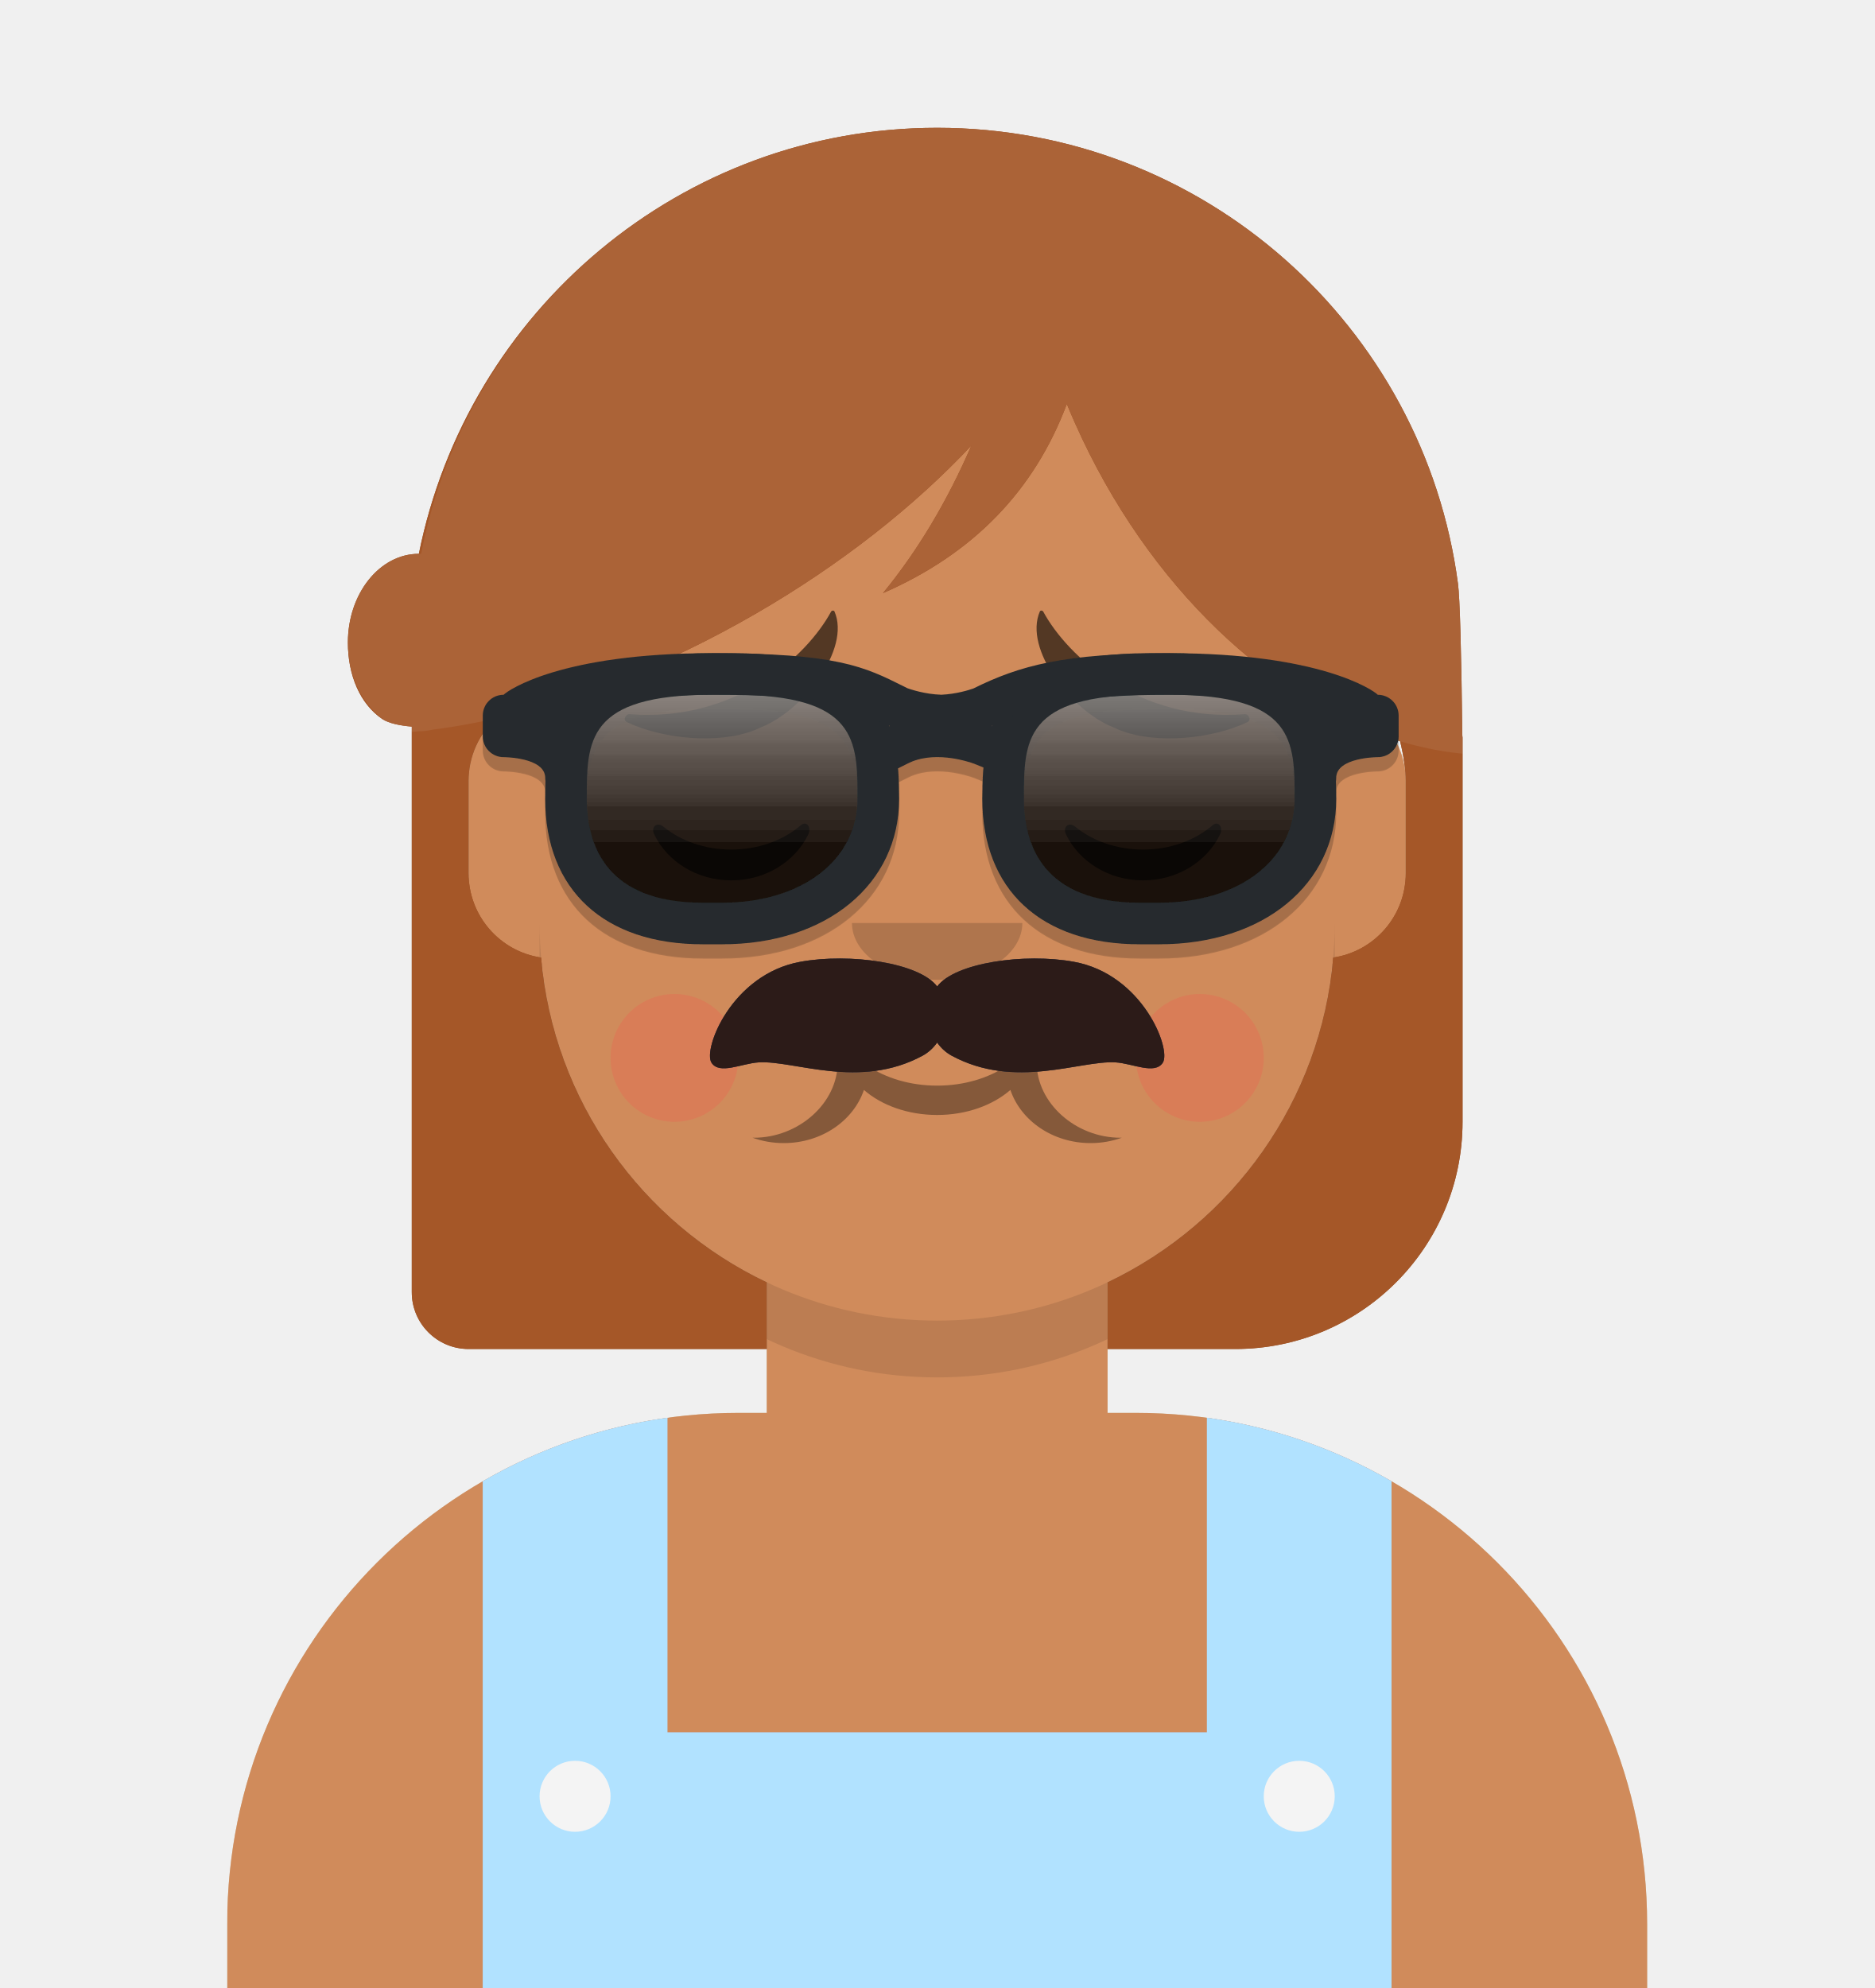
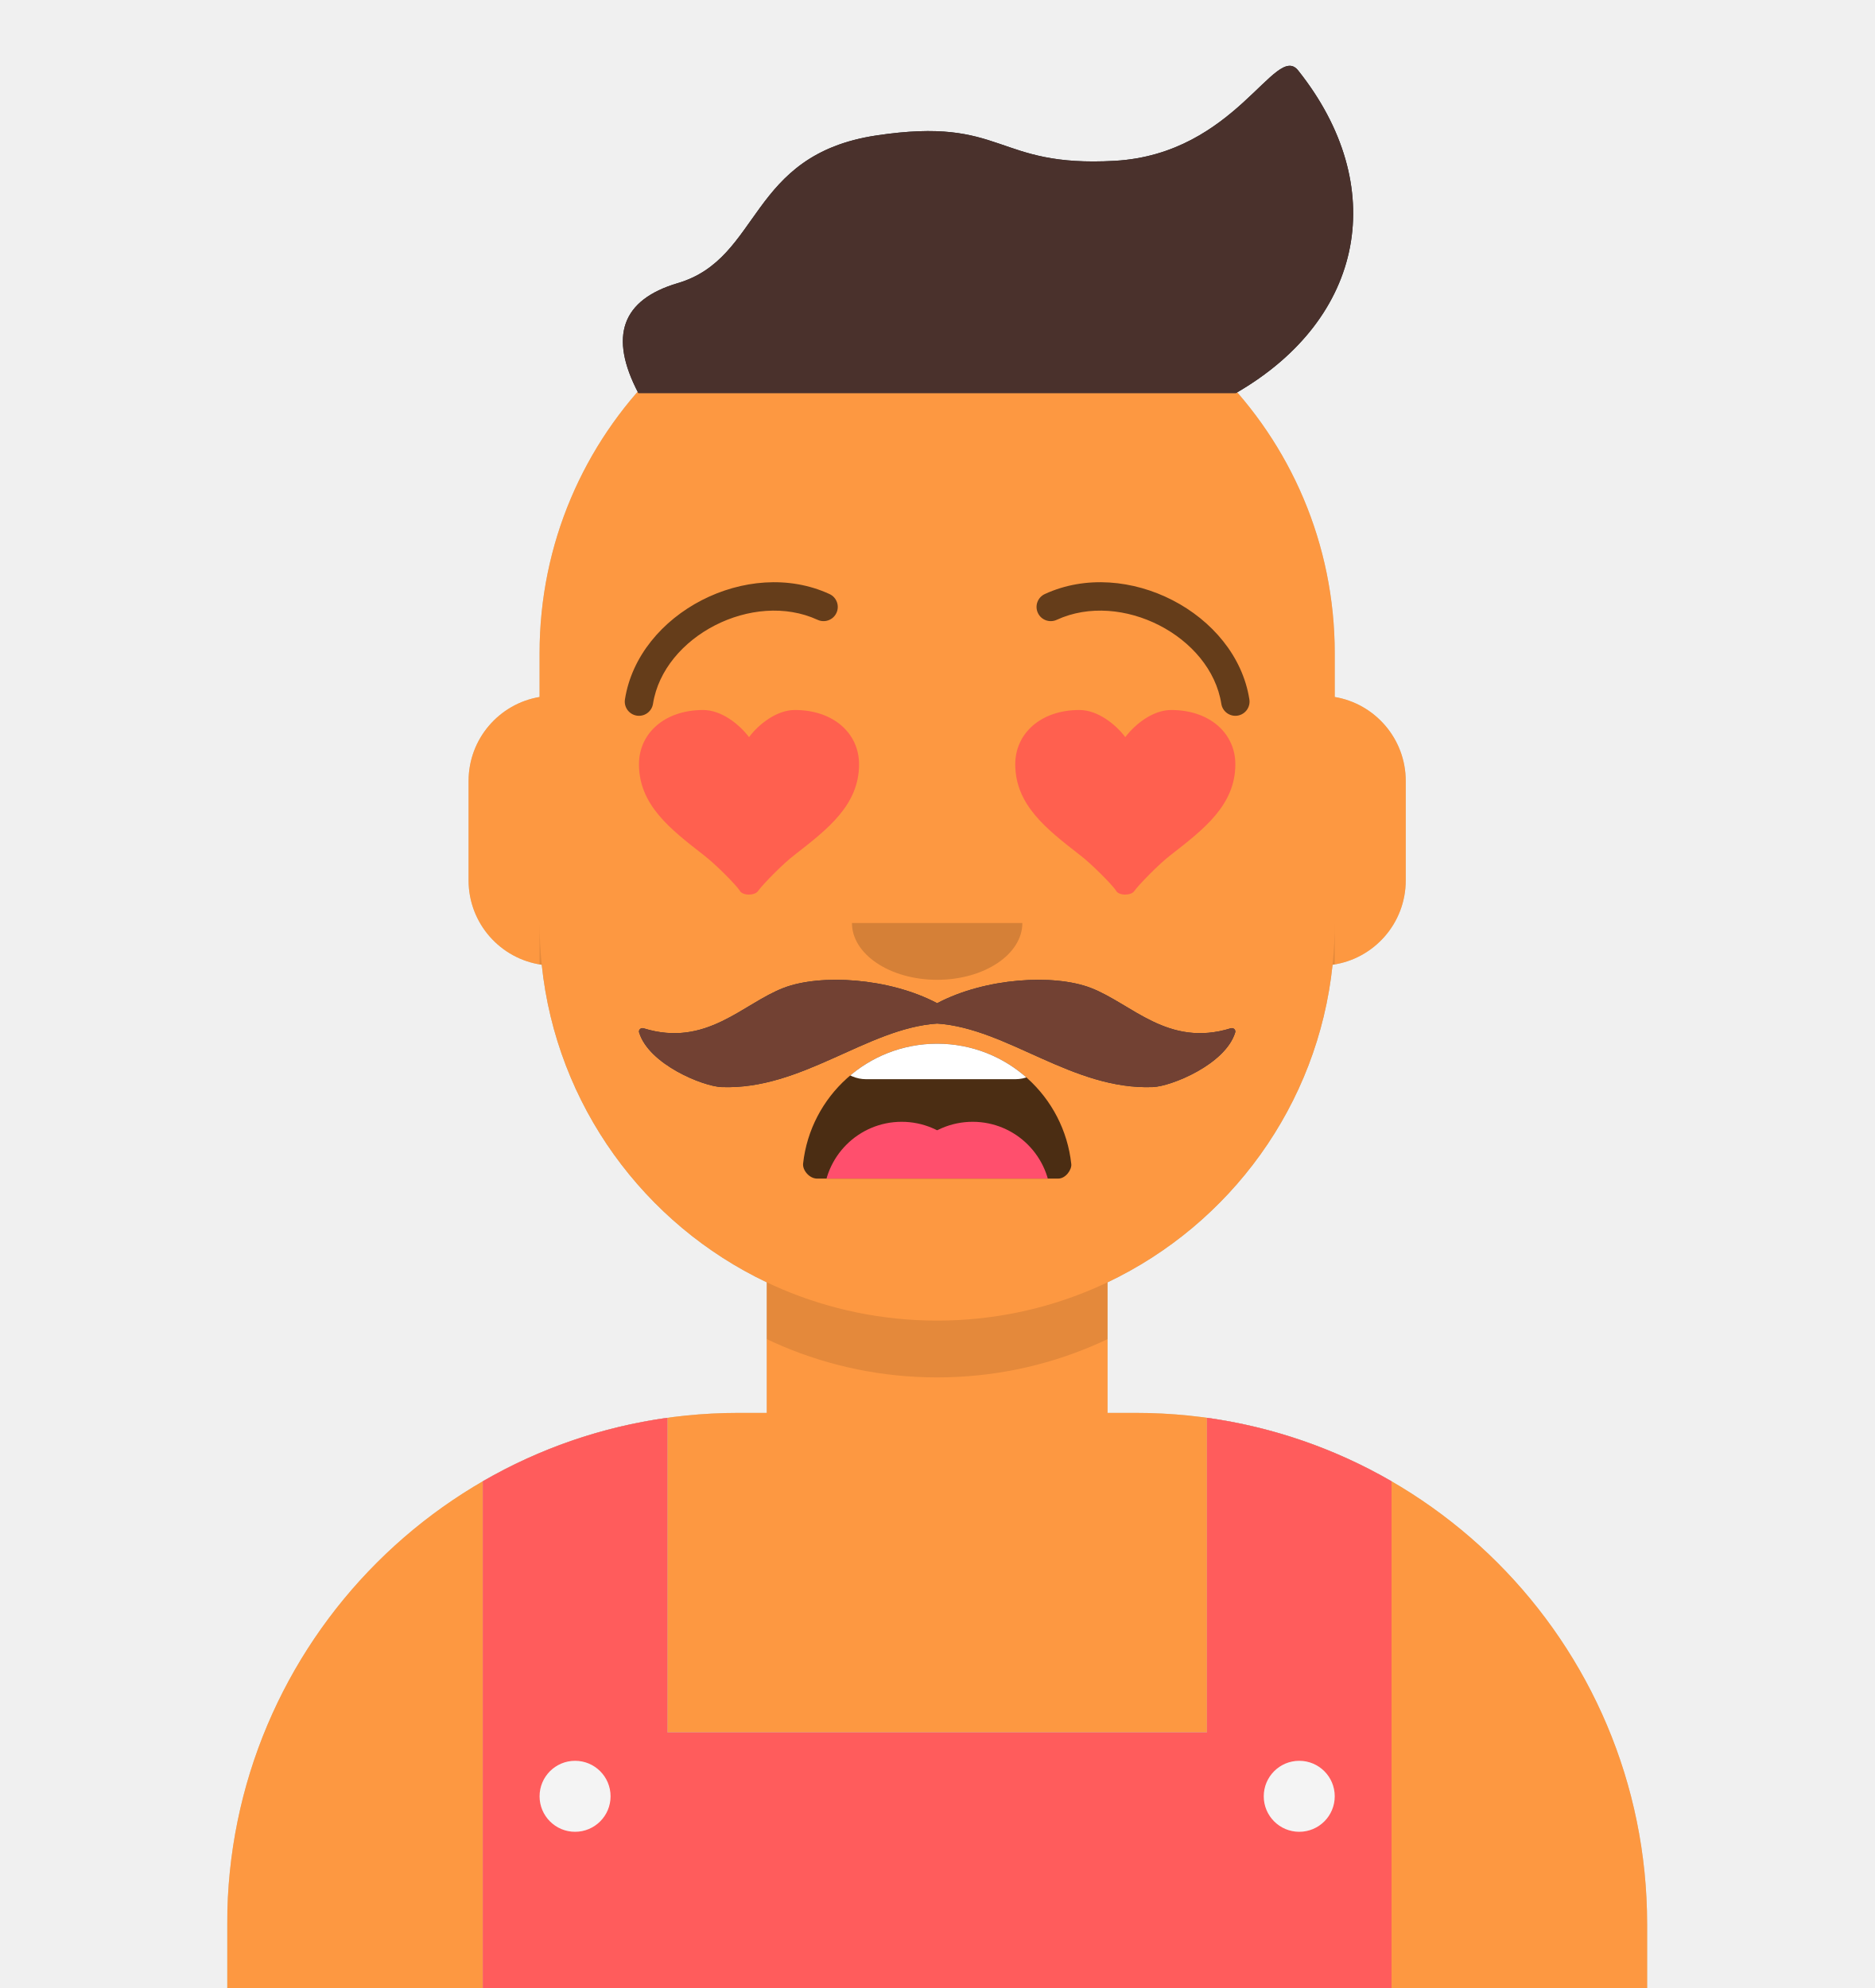
<svg xmlns="http://www.w3.org/2000/svg" xmlns:xlink="http://www.w3.org/1999/xlink" width="264px" height="280px" viewBox="0 0 264 280" version="1.1">
  <defs>
    <circle id="react-path-1" cx="120" cy="120" r="120" />
    <path d="M12,160 C12,226.274 65.726,280 132,280 C198.274,280 252,226.274 252,160 L264,160 L264,-1.42108547e-14 L-3.19744231e-14,-1.42108547e-14 L-3.19744231e-14,160 L12,160 Z" id="react-path-2" />
    <path d="M124,144.611 L124,163 L128,163 L128,163 C167.765,163 200,195.235 200,235 L200,244 L0,244 L0,235 C-4.86974701e-15,195.235 32.235,163 72,163 L72,163 L76,163 L76,144.611 C58.763,136.422 46.372,119.687 44.305,99.881 C38.48,99.058 34,94.052 34,88 L34,74 C34,68.054 38.325,63.118 44,62.166 L44,56 L44,56 C44,25.072 69.072,5.68137151e-15 100,0 L100,0 L100,0 C130.928,-5.68137151e-15 156,25.072 156,56 L156,62.166 C161.675,63.118 166,68.054 166,74 L166,88 C166,94.052 161.52,99.058 155.695,99.881 C153.628,119.687 141.237,136.422 124,144.611 Z" id="react-path-3" />
  </defs>
  <g id="Avataaar" stroke="none" stroke-width="1" fill="none" fill-rule="evenodd">
    <g transform="translate(-825, -1100)" id="Avataaar/Circle">
      <g transform="translate(825, 1100)">
        <g id="Mask" />
        <g id="Avataaar" stroke-width="1" fill-rule="evenodd" mask="url(#react-mask-5)">
          <g id="Body" transform="translate(32, 36)">
            <mask id="react-mask-6" fill="white">
              <use xlink:href="#react-path-3" />
            </mask>
            <use fill="#D0C6AC" xlink:href="#react-path-3" />
-             <g id="Skin/👶🏽-03-Brown" mask="url(#react-mask-6)" fill="#D08B5B">
+             <g id="Skin/👶🏽-03-Brown" mask="url(#react-mask-6)" fill="#FD9841">
              <g transform="translate(0, 0)" id="Color">
                <rect x="0" y="0" width="264" height="280" />
              </g>
            </g>
            <path d="M156,79 L156,102 C156,132.928 130.928,158 100,158 C69.072,158 44,132.928 44,102 L44,79 L44,94 C44,124.928 69.072,150 100,150 C130.928,150 156,124.928 156,94 L156,79 Z" id="Neck-Shadow" fill-opacity="0.1" fill="#000000" mask="url(#react-mask-6)" />
          </g>
          <g id="Clothing/Overall" transform="translate(0, 170)">
            <defs>
-               <path d="M94,29.688 L94,74 L170,74 L170,29.688 C179.363,30.989 188.15,34.091 196,38.632 L196,110 L187,110 L77,110 L68,110 L68,38.632 C75.85,34.091 84.637,30.989 94,29.688 Z" id="react-path-159" />
+               <path d="M94,29.688 L94,74 L170,74 L170,29.688 C179.363,30.989 188.15,34.091 196,38.632 L196,110 L187,110 L77,110 L68,110 L68,38.632 C75.85,34.091 84.637,30.989 94,29.688 Z" id="react-path-243" />
            </defs>
-             <mask id="react-mask-160" fill="white">
-               <use xlink:href="#react-path-159" />
+             <mask id="react-mask-244" fill="white">
+               <use xlink:href="#react-path-243" />
            </mask>
-             <use id="Overall" fill="#B7C1DB" fill-rule="evenodd" xlink:href="#react-path-159" />
-             <g id="Color/Palette/Gray-01" mask="url(#react-mask-160)" fill-rule="evenodd" fill="#B1E2FF">
+             <use id="Overall" fill="#B7C1DB" fill-rule="evenodd" xlink:href="#react-path-243" />
+             <g id="Color/Palette/Gray-01" mask="url(#react-mask-244)" fill-rule="evenodd" fill="#FF5C5C">
              <rect id="🖍Color" x="0" y="0" width="264" height="110" />
            </g>
            <circle id="Button" fill="#F4F4F4" fill-rule="evenodd" cx="81" cy="83" r="5" />
            <circle id="Button" fill="#F4F4F4" fill-rule="evenodd" cx="183" cy="83" r="5" />
          </g>
          <g id="Face" transform="translate(76, 82)" fill="#000000">
-             <g id="Mouth/Eating" transform="translate(2, 52)">
-               <g id="Om-Nom-Nom" opacity="0.6" stroke-width="1" transform="translate(28, 6)" fill-opacity="0.6" fill="#000000">
-                 <path d="M16.191,10.106 C16.018,4.996 11.792,0.797 6.294,0 C9.66,1.959 11.98,5.495 11.98,9.677 C11.98,15.345 6.507,20.245 0.177,20.245 C0.118,20.245 0.059,20.245 0,20.244 L8.8963743e-11,20.244 C1.358,20.732 2.84,21 4.392,21 C9.714,21 14.213,17.847 15.686,13.514 C18.161,15.67 21.863,17.039 26,17.039 C30.137,17.039 33.839,15.67 36.314,13.514 C37.787,17.847 42.286,21 47.608,21 C49.16,21 50.642,20.732 52,20.244 L52,20.244 C51.941,20.245 51.882,20.245 51.823,20.245 C45.493,20.245 40.02,15.345 40.02,9.677 C40.02,5.495 42.34,1.959 45.706,0 C40.208,0.797 35.982,4.996 35.809,10.106 C33.245,11.842 29.795,12.906 26,12.906 C22.205,12.906 18.755,11.842 16.191,10.106 Z" id="Delicious" />
+             <g id="Mouth/Concerned" transform="translate(2, 52)">
+               <defs>
+                 <path d="M35.118,15.128 C36.176,24.62 44.226,32 54,32 C63.804,32 71.874,24.574 72.892,15.04 C72.974,14.273 72.117,13 71.043,13 C56.149,13 44.738,13 37.087,13 C36.007,13 35.012,14.178 35.118,15.128 Z" id="react-path-223" />
+               </defs>
+               <mask id="react-mask-224" fill="white">
+                 <use xlink:href="#react-path-223" transform="translate(54.00364, 22.5) scale(1, -1) translate(-54.00364, -22.5) " />
+               </mask>
+               <use id="Mouth" fill-opacity="0.7" fill="#000000" fill-rule="evenodd" transform="translate(54.00364, 22.5) scale(1, -1) translate(-54.00364, -22.5) " xlink:href="#react-path-223" />
+               <rect id="Teeth" fill="#FFFFFF" fill-rule="evenodd" mask="url(#react-mask-224)" x="39" y="2" width="31" height="16" rx="5" />
+               <g id="Tongue" stroke-width="1" fill-rule="evenodd" mask="url(#react-mask-224)" fill="#FF4F6D">
+                 <g transform="translate(38, 24)">
+                   <circle id="friend?" cx="11" cy="11" r="11" />
+                   <circle id="How-you-doing" cx="21" cy="11" r="11" />
+                 </g>
              </g>
-               <circle id="Redish" fill-opacity="0.2" fill="#FF4646" cx="17" cy="15" r="9" />
-               <circle id="Redish" fill-opacity="0.2" fill="#FF4646" cx="91" cy="15" r="9" />
            </g>
            <g id="Nose/Default" transform="translate(28, 40)" fill-opacity="0.16">
              <path d="M16,8 C16,12.418 21.373,16 28,16 L28,16 C34.627,16 40,12.418 40,8" id="Nose" />
            </g>
-             <g id="Eyes/Closed-😌" transform="translate(0, 8)" fill-opacity="0.6">
-               <path d="M16.16,32.447 C18.007,28.649 22.164,26 26.998,26 C31.814,26 35.959,28.63 37.815,32.407 C38.367,33.529 37.582,34.447 36.791,33.767 C34.34,31.66 30.859,30.344 26.998,30.344 C23.257,30.344 19.874,31.579 17.438,33.572 C16.547,34.3 15.62,33.558 16.16,32.447 Z" id="Closed-Eye" transform="translate(27, 30) scale(1, -1) translate(-27, -30) " />
-               <path d="M74.16,32.447 C76.007,28.649 80.164,26 84.998,26 C89.814,26 93.959,28.63 95.815,32.407 C96.367,33.529 95.582,34.447 94.791,33.767 C92.34,31.66 88.859,30.344 84.998,30.344 C81.257,30.344 77.874,31.579 75.438,33.572 C74.547,34.3 73.62,33.558 74.16,32.447 Z" id="Closed-Eye" transform="translate(85, 30) scale(1, -1) translate(-85, -30) " />
+             <g id="Eyes/Hearts-😍" transform="translate(0, 8)" fill-opacity="0.8" fill-rule="nonzero" fill="#FF5353">
+               <path d="M35.958,10 C33.407,10 30.884,11.98 29.5,13.821 C28.111,11.98 25.593,10 23.042,10 C17.552,10 14,13.334 14,17.641 C14,23.371 18.412,26.771 23.042,30.377 C24.695,31.613 27.822,34.778 28.208,35.471 C28.594,36.164 30.314,36.189 30.792,35.471 C31.269,34.753 34.302,31.613 35.958,30.377 C40.585,26.771 45,23.371 45,17.641 C45,13.334 41.448,10 35.958,10 Z" id="Heart" />
+               <path d="M88.958,10 C86.407,10 83.884,11.98 82.5,13.821 C81.111,11.98 78.593,10 76.042,10 C70.552,10 67,13.334 67,17.641 C67,23.371 71.412,26.771 76.042,30.377 C77.695,31.613 80.822,34.778 81.208,35.471 C81.594,36.164 83.314,36.189 83.792,35.471 C84.269,34.753 87.302,31.613 88.958,30.377 C93.585,26.771 98,23.371 98,17.641 C98,13.334 94.448,10 88.958,10 Z" id="Heart" />
            </g>
-             <g id="Eyebrow/Natural/Sad-Concerned-Natural" fill-opacity="0.6">
-               <path d="M22.766,5.578 L23.677,5.176 C28.919,3.095 36.865,3.967 41.723,6.299 C42.29,6.571 41.902,7.452 41.321,7.407 C26.402,6.256 16.358,15.553 12.946,21.847 C12.845,22.034 12.539,22.055 12.464,21.881 C10.156,16.562 16.913,7.896 22.766,5.578 Z" id="Eyebrow" transform="translate(27, 13) scale(-1, -1) translate(-27, -13) " />
-               <path d="M80.766,5.578 L81.677,5.176 C86.919,3.095 94.865,3.967 99.723,6.299 C100.29,6.571 99.902,7.452 99.321,7.407 C84.402,6.256 74.358,15.553 70.946,21.847 C70.845,22.034 70.539,22.055 70.464,21.881 C68.156,16.562 74.913,7.896 80.766,5.578 Z" id="Eyebrow" transform="translate(85, 13) scale(1, -1) translate(-85, -13) " />
+             <g id="Eyebrow/Outline/Raised-Excited" fill-opacity="0.6">
+               <g id="I-Browse" transform="translate(12, 0)">
+                 <path d="M3.976,17.128 C5.471,7.605 18.059,1.109 27.164,5.301 C28.167,5.763 29.355,5.324 29.817,4.321 C30.279,3.318 29.84,2.13 28.836,1.668 C17.349,-3.622 1.936,4.332 0.024,16.507 C-0.147,17.599 0.599,18.622 1.69,18.794 C2.781,18.965 3.804,18.219 3.976,17.128 Z" id="Eyebrow" fill-rule="nonzero" />
+                 <path d="M61.976,17.128 C63.471,7.605 76.059,1.109 85.164,5.301 C86.167,5.763 87.355,5.324 87.817,4.321 C88.279,3.318 87.84,2.13 86.836,1.668 C75.349,-3.622 59.936,4.332 58.024,16.507 C57.853,17.599 58.599,18.622 59.69,18.794 C60.781,18.965 61.804,18.219 61.976,17.128 Z" id="Eyebrow" fill-rule="nonzero" transform="translate(73.0001, 9.410436) scale(-1, 1) translate(-73.0001, -9.410436) " />
+               </g>
            </g>
          </g>
          <g id="Top" stroke-width="1" fill-rule="evenodd">
            <defs>
-               <rect id="react-path-163" x="0" y="0" width="264" height="280" />
-               <path d="M59,102.34 C59,118.921 59,145.474 59,182 C59,186.418 62.582,190 67,190 L109,190 L109,180.611 C91.469,172.283 78.952,155.115 77.209,134.867 C71.431,134.002 67,129.019 67,123 L67,110 C67,106.509 68.49,103.367 70.869,101.174 C82.409,98.555 94.971,93.638 107.342,86.495 C119.473,79.491 129.844,71.258 137.821,62.752 C134.394,70.66 130.245,77.588 125.372,83.535 C138.047,78.012 146.678,69.132 151.264,56.896 C151.641,57.818 152.035,58.739 152.444,59.658 C162.7,82.693 180.318,99.019 198.206,104.403 C198.719,106.513 199,108.484 199,110 L199,123 C199,129.019 194.569,134.002 188.791,134.867 C187.048,155.115 174.531,172.283 157,180.611 L157,190 L175,190 C192.673,190 207,175.673 207,158 C207,133.944 207,115.903 207,103.875 C207,103.808 206.991,103.721 206.972,103.615 C206.828,91.354 206.624,84.224 206.36,82.226 C201.577,45.976 170.556,18 133,18 C96.915,18 66.863,43.828 60,78 C54.477,78 50,83.596 50,90.5 C50,95.051 51.695,99.143 54.853,101.273 C55.758,101.883 57.324,102.198 59,102.34 Z" id="react-path-164" />
+               <rect id="react-path-229" x="0" y="0" width="264" height="280" />
+               <path d="M90.91,55.361 L175.086,55.361 C193.333,44.834 196.759,26.151 183.85,9.926 C180.636,5.887 175.086,21.676 158.029,22.65 C140.971,23.625 142.609,16.35 124.458,19.074 C106.306,21.798 108.312,36.378 96.467,39.877 C88.571,42.209 86.719,47.371 90.91,55.361 Z" id="react-path-228" />
+               <filter x="-0.8%" y="-2.0%" width="101.5%" height="108.0%" filterUnits="objectBoundingBox" id="react-filter-225">
+                 <feOffset dx="0" dy="2" in="SourceAlpha" result="shadowOffsetOuter1" />
+                 <feColorMatrix values="0 0 0 0 0   0 0 0 0 0   0 0 0 0 0  0 0 0 0.16 0" type="matrix" in="shadowOffsetOuter1" result="shadowMatrixOuter1" />
+                 <feMerge>
+                   <feMergeNode in="shadowMatrixOuter1" />
+                   <feMergeNode in="SourceGraphic" />
+                 </feMerge>
+               </filter>
            </defs>
-             <mask id="react-mask-161" fill="white">
-               <use xlink:href="#react-path-163" />
+             <mask id="react-mask-227" fill="white">
+               <use xlink:href="#react-path-229" />
            </mask>
            <g id="Mask" />
-             <g id="Top/Long-Hair/Long-but-not-too-long" mask="url(#react-mask-161)">
+             <g id="Top/Short-Hair/Frizzle" mask="url(#react-mask-227)">
              <g transform="translate(-1, 0)">
-                 <g id="Behind" stroke-width="1" fill-rule="evenodd">
-                   <mask id="react-mask-162" fill="white">
-                     <use xlink:href="#react-path-164" />
+                 <g id="Facial-Hair/Moustache-Fancy" transform="translate(49, 72)">
+                   <defs>
+                     <path d="M84,69.297 C77.208,65.711 67.578,65.149 62.389,67.132 C56.614,69.337 51.505,75.583 42.639,72.828 C42.27,72.714 41.909,73.045 42.02,73.409 C43.394,77.918 51.028,81.007 53.622,81.108 C64.961,81.55 74.095,72.83 84,72.161 C93.906,72.83 103.039,81.55 114.379,81.108 C116.973,81.007 124.607,77.918 125.98,73.409 C126.091,73.045 125.731,72.714 125.362,72.828 C116.495,75.583 111.386,69.337 105.612,67.132 C100.422,65.149 90.792,65.711 84,69.297 Z" id="react-path-231" />
+                   </defs>
+                   <mask id="react-mask-230" fill="white">
+                     <use xlink:href="#react-path-231" />
                  </mask>
-                   <use id="Combined-Shape" fill="#944F23" xlink:href="#react-path-164" />
-                   <g id="Skin/👶🏽-03-Brown" mask="url(#react-mask-162)" fill="#A55728">
-                     <g transform="translate(0, 0) " id="Color">
-                       <rect x="0" y="0" width="264" height="280" />
-                     </g>
-                   </g>
-                 </g>
-                 <g id="Top" opacity="0.44" stroke-width="1" fill-rule="evenodd" transform="translate(50, 18)" fill-opacity="0.16">
-                   <path d="M11.899,84.775 C25.711,83.015 41.679,77.538 57.342,68.495 C69.473,61.491 79.844,53.258 87.821,44.752 C84.394,52.66 80.245,59.588 75.372,65.535 C88.047,60.012 96.678,51.132 101.264,38.896 C101.641,39.818 102.035,40.739 102.444,41.658 C114.382,68.471 136.296,86.194 157,88.151 L157,88.151 L157,74 C157,33.131 123.869,-7.50752664e-15 83,0 C46.915,6.62868839e-15 16.863,25.828 10.321,60.006 C10.215,60.002 10.107,60 10,60 C4.477,60 0,65.596 0,72.5 C0,78.982 3.947,84.311 9,84.938 L9,85.093 C9.316,85.064 9.634,85.033 9.953,85 C9.968,85 9.984,85 10,85 C10.649,85 11.284,84.923 11.899,84.775 Z" id="Combined-Shape" fill="#FFFFFF" />
-                 </g>
-                 <g id="Facial-Hair/Moustache-Magnum" transform="translate(49, 72)">
-                   <defs>
-                     <path d="M83.998,74.84 C83.457,75.609 82.761,76.25 81.95,76.689 C73.048,81.51 63.877,77.332 58.876,77.63 C56.46,77.774 53.341,79.415 52.216,77.679 C50.977,75.767 55.068,65.221 64.721,63.464 C71.731,62.189 81.497,63.602 83.998,66.938 C86.499,63.602 96.265,62.189 103.274,63.464 C112.928,65.221 117.019,75.767 115.78,77.679 C114.655,79.415 111.536,77.774 109.12,77.63 C104.119,77.332 94.948,81.51 86.046,76.689 C85.235,76.25 84.539,75.609 83.998,74.84 Z" id="react-path-166" />
-                   </defs>
-                   <mask id="react-mask-165" fill="white">
-                     <use xlink:href="#react-path-166" />
-                   </mask>
-                   <use id="Hey..." fill="#28354B" fill-rule="evenodd" xlink:href="#react-path-166" />
-                   <g id="Color/Hair/Brown" mask="url(#react-mask-165)" fill="#2C1B18">
+                   <use id="Moustache-U-a-Question" fill="#28354B" fill-rule="evenodd" xlink:href="#react-path-231" />
+                   <g id="Color/Hair/Brown" mask="url(#react-mask-230)" fill="#724133">
                    <g transform="translate(-32, 0)" id="Color">
                      <rect x="0" y="0" width="264" height="244" />
                    </g>
                  </g>
                </g>
-                 <g id="Top/_Resources/Wayfarers" fill="none" transform="translate(62, 85)" stroke-width="1">
-                   <defs>
-                     <filter x="-0.8%" y="-2.4%" width="101.6%" height="109.8%" filterUnits="objectBoundingBox" id="react-filter-169">
-                       <feOffset dx="0" dy="2" in="SourceAlpha" result="shadowOffsetOuter1" />
-                       <feColorMatrix values="0 0 0 0 0   0 0 0 0 0   0 0 0 0 0  0 0 0 0.2 0" type="matrix" in="shadowOffsetOuter1" result="shadowMatrixOuter1" />
-                       <feMerge>
-                         <feMergeNode in="shadowMatrixOuter1" />
-                         <feMergeNode in="SourceGraphic" />
-                       </feMerge>
-                     </filter>
-                     <linearGradient x1="50%" y1="0%" x2="50%" y2="100%" id="react-linear-gradient-170">
-                       <stop stop-color="#FFFFFF" stop-opacity="0.5" offset="0%" />
-                       <stop stop-color="#000000" stop-opacity="0.5" offset="70.506%" />
-                     </linearGradient>
-                     <path d="M44.918,17.571 C44.918,27.274 36.668,35.143 22.92,35.143 L20.17,35.143 C6.423,35.143 0.923,27.271 0.923,17.571 L0.923,17.571 C0.923,7.866 2.207,0 21.455,0 L24.386,0 C43.634,0 44.918,7.866 44.918,17.571 L44.918,17.571 Z" id="react-path-167" />
-                     <path d="M106.486,17.571 C106.486,27.274 98.239,35.143 84.489,35.143 L81.739,35.143 C67.991,35.143 62.491,27.271 62.491,17.571 L62.491,17.571 C62.491,7.866 63.775,0 83.023,0 L85.955,0 C105.199,0 106.486,7.866 106.486,17.571 L106.486,17.571 Z" id="react-path-168" />
-                   </defs>
-                   <g id="Wayfarers" filter="url(#react-filter-169)" transform="translate(7, 7)">
-                     <g id="Shades" transform="translate(10.79546, 2.928571)" fill-rule="nonzero">
-                       <g id="Shade">
-                         <use fill-opacity="0.7" fill="#000000" fill-rule="evenodd" xlink:href="#react-path-167" />
-                         <use fill="url(#react-linear-gradient-170)" fill-rule="evenodd" xlink:href="#react-path-167" style="mix-blend-mode: screen;" />
-                       </g>
-                       <g id="Shade">
-                         <use fill-opacity="0.7" fill="#000000" fill-rule="evenodd" xlink:href="#react-path-168" />
-                         <use fill="url(#react-linear-gradient-170)" fill-rule="evenodd" xlink:href="#react-path-168" style="mix-blend-mode: screen;" />
-                       </g>
-                     </g>
-                     <path d="M33.716,41 L30.966,41 C17.078,41 8.787,33.336 8.787,20.5 C8.787,10.127 10.599,0 32.25,0 L35.182,0 C56.833,0 58.645,10.127 58.645,20.5 C58.645,32.569 48.396,41 33.716,41 Z M32.25,5.854 C14.65,5.854 14.65,12.318 14.65,20.5 C14.65,27.18 17.48,35.143 30.966,35.143 L33.716,35.143 C44.942,35.143 52.782,29.122 52.782,20.5 C52.782,12.318 52.782,5.854 35.182,5.854 L32.25,5.854 Z" id="Left" fill="#252C2F" fill-rule="nonzero" />
-                     <path d="M95.284,41 L92.534,41 C78.646,41 70.355,33.336 70.355,20.5 C70.355,10.127 72.167,0 93.818,0 L96.75,0 C118.401,0 120.213,10.127 120.213,20.5 C120.213,32.569 109.964,41 95.284,41 Z M93.818,5.854 C76.218,5.854 76.218,12.318 76.218,20.5 C76.218,27.18 79.051,35.143 92.534,35.143 L95.284,35.143 C106.51,35.143 114.35,29.122 114.35,20.5 C114.35,12.318 114.35,5.854 96.75,5.854 L93.818,5.854 Z" id="Right" fill="#252C2F" fill-rule="nonzero" />
-                     <path d="M2.932,5.857 C3.618,5.172 11.123,0 32.25,0 C49.964,0 53.714,1.88 59.39,4.721 L59.805,4.931 C60.2,5.073 62.218,5.774 64.578,5.851 C66.729,5.757 68.568,5.161 69.106,4.97 C75.584,1.748 81.926,0 96.75,0 C117.877,0 125.382,5.172 126.068,5.857 C127.689,5.857 129,7.166 129,8.786 L129,11.714 C129,13.334 127.689,14.643 126.068,14.643 C126.068,14.643 120.205,14.643 120.205,17.571 C120.205,20.5 117.273,13.334 117.273,11.714 L117.273,8.862 C113.697,7.462 107.297,5.857 96.75,5.857 C85,5.857 79.148,6.988 74.128,9.104 L74.184,9.243 L71.688,10.25 L74.181,11.258 L71.981,16.687 L69.264,15.589 C69.021,15.49 68.497,15.314 67.771,15.131 C65.747,14.62 63.665,14.465 61.825,14.851 C61.15,14.993 60.523,15.206 59.948,15.493 L57.326,16.803 L54.703,11.565 L57.325,10.255 L57.331,10.252 L54.819,9.237 L54.899,9.039 C50.57,6.976 46.578,5.857 32.25,5.857 C21.704,5.857 15.303,7.461 11.727,8.861 L11.727,11.714 C11.727,13.334 8.795,20.5 8.795,17.571 C8.795,14.643 2.932,14.643 2.932,14.643 C1.313,14.643 0,13.334 0,11.714 L0,8.786 C0,7.166 1.313,5.857 2.932,5.857 Z" id="Stuff" fill="#252C2F" fill-rule="nonzero" />
+                 <mask id="react-mask-226" fill="white">
+                   <use xlink:href="#react-path-228" />
+                 </mask>
+                 <use id="Hair-Maks" stroke="none" fill="#252E32" fill-rule="evenodd" xlink:href="#react-path-228" />
+                 <g id="Skin/👶🏽-03-Brown" mask="url(#react-mask-226)" fill="#4A312C">
+                   <g transform="translate(0, 0) " id="Color">
+                     <rect x="0" y="0" width="264" height="280" />
                  </g>
                </g>
              </g>
            </g>
          </g>
        </g>
      </g>
    </g>
  </g>
</svg>
